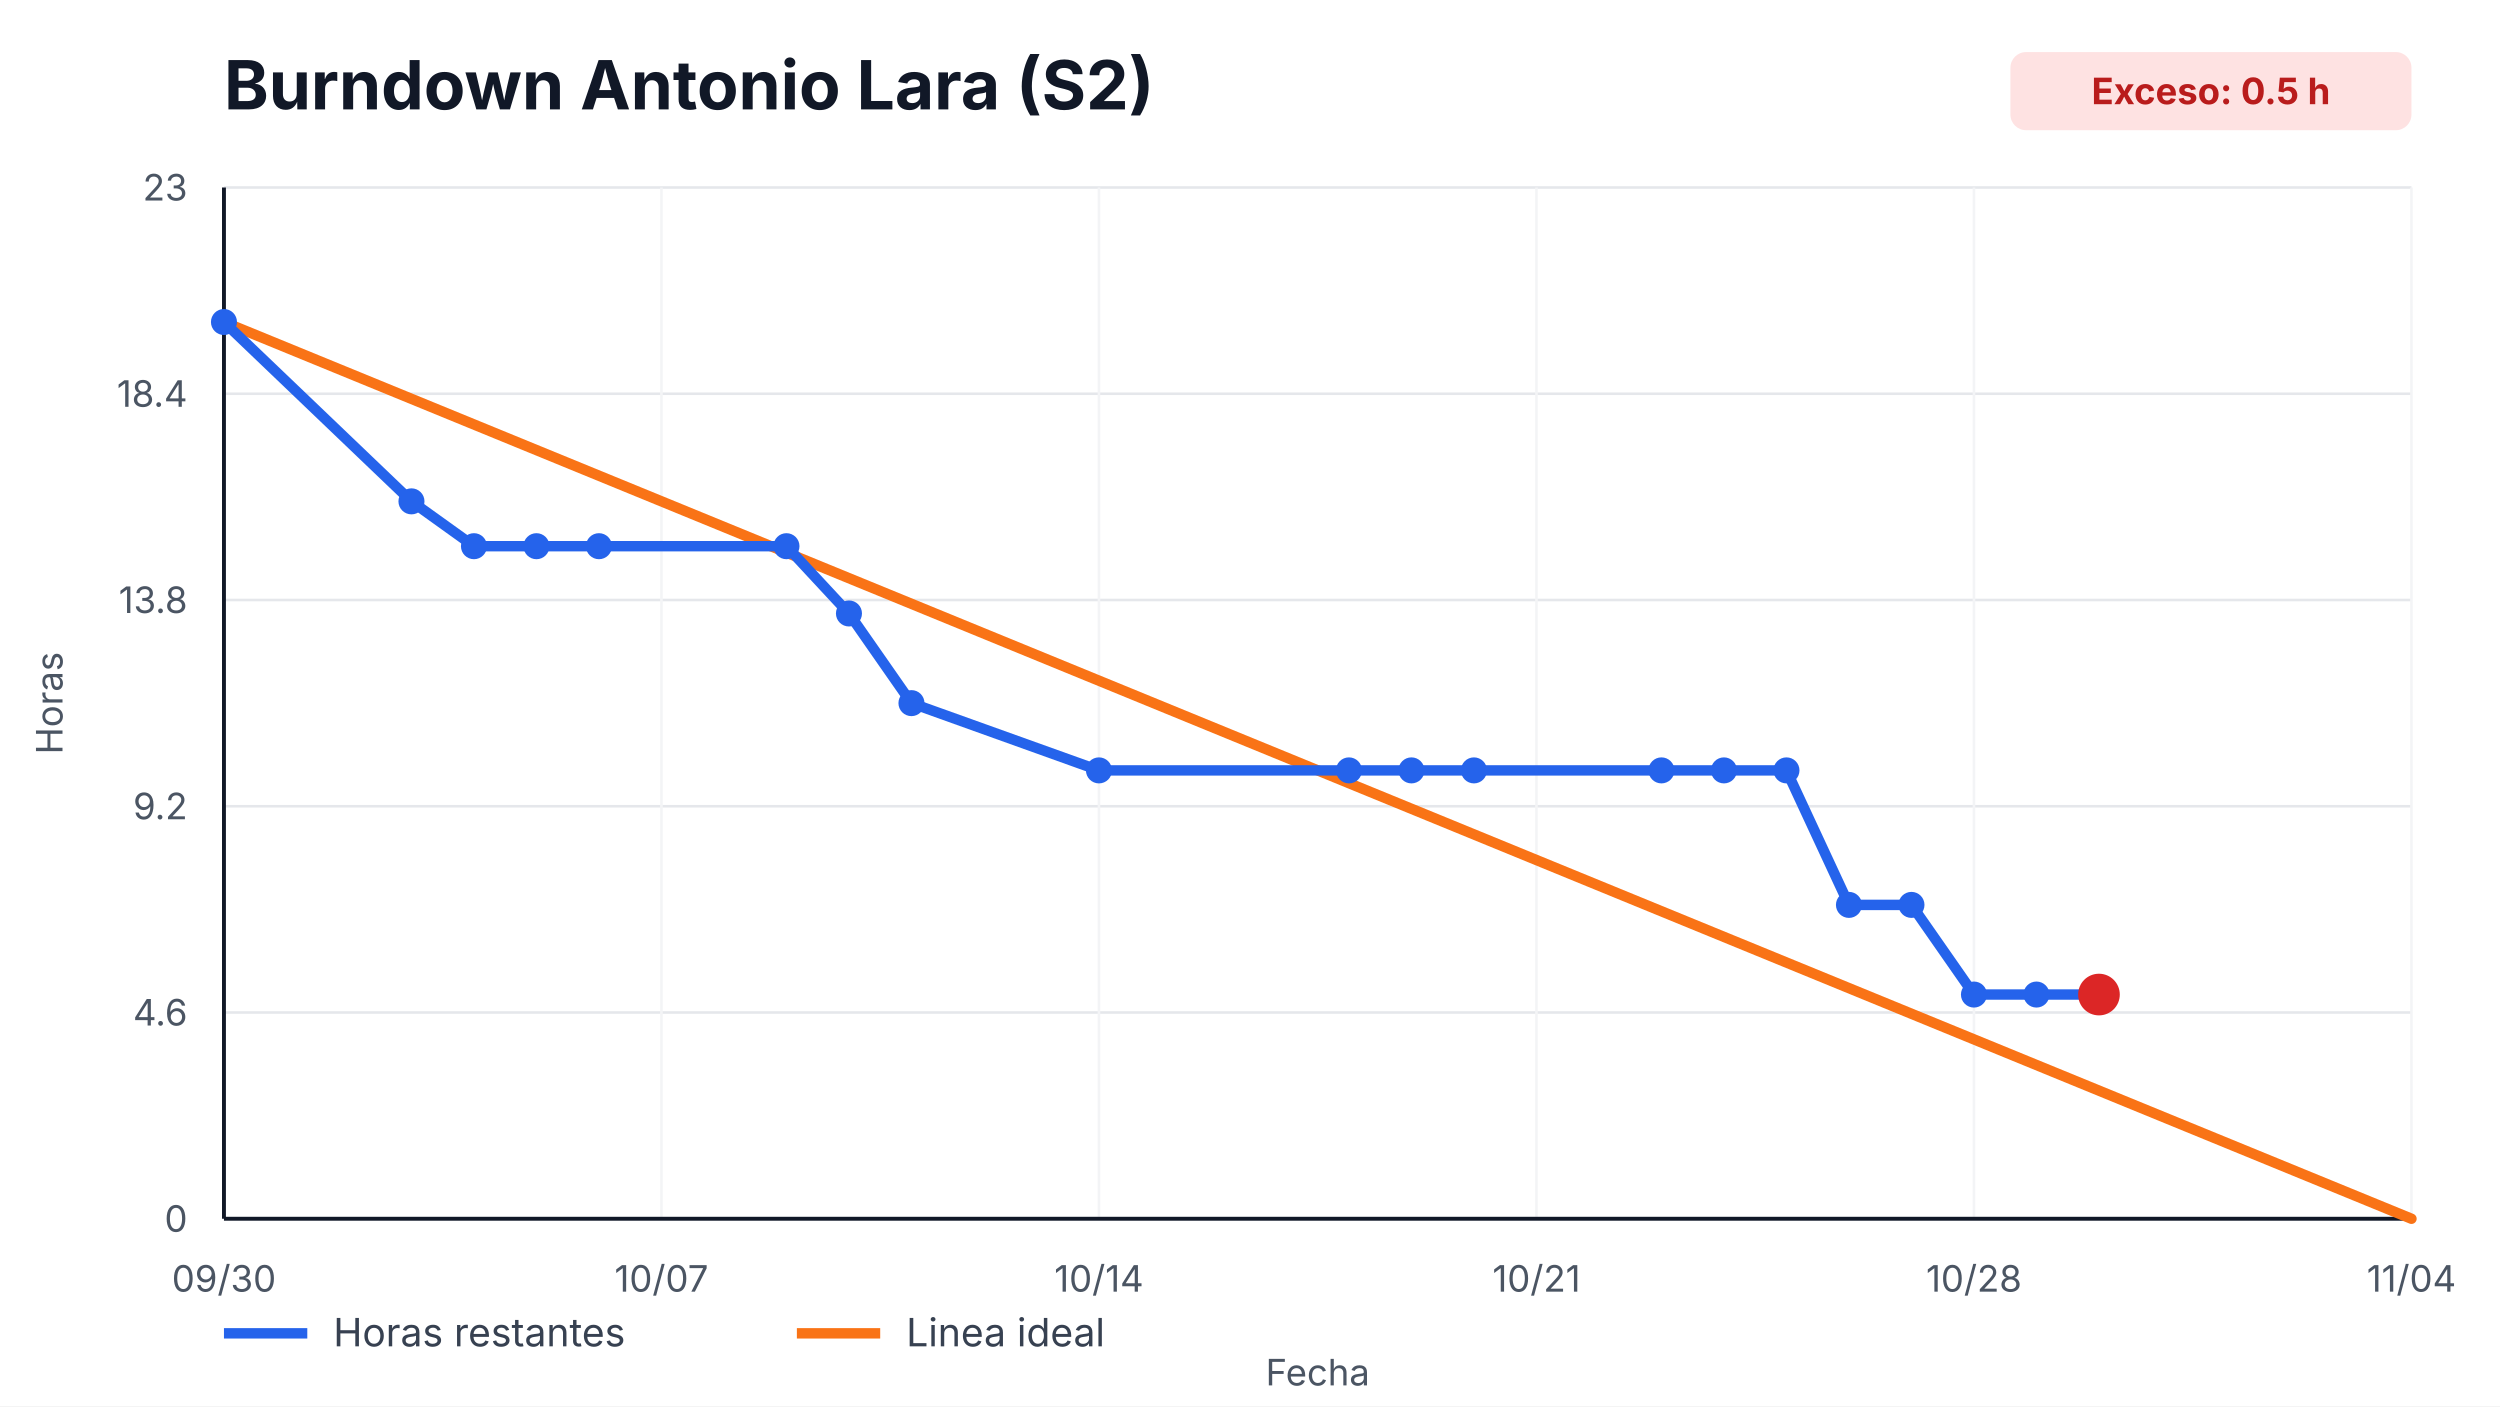
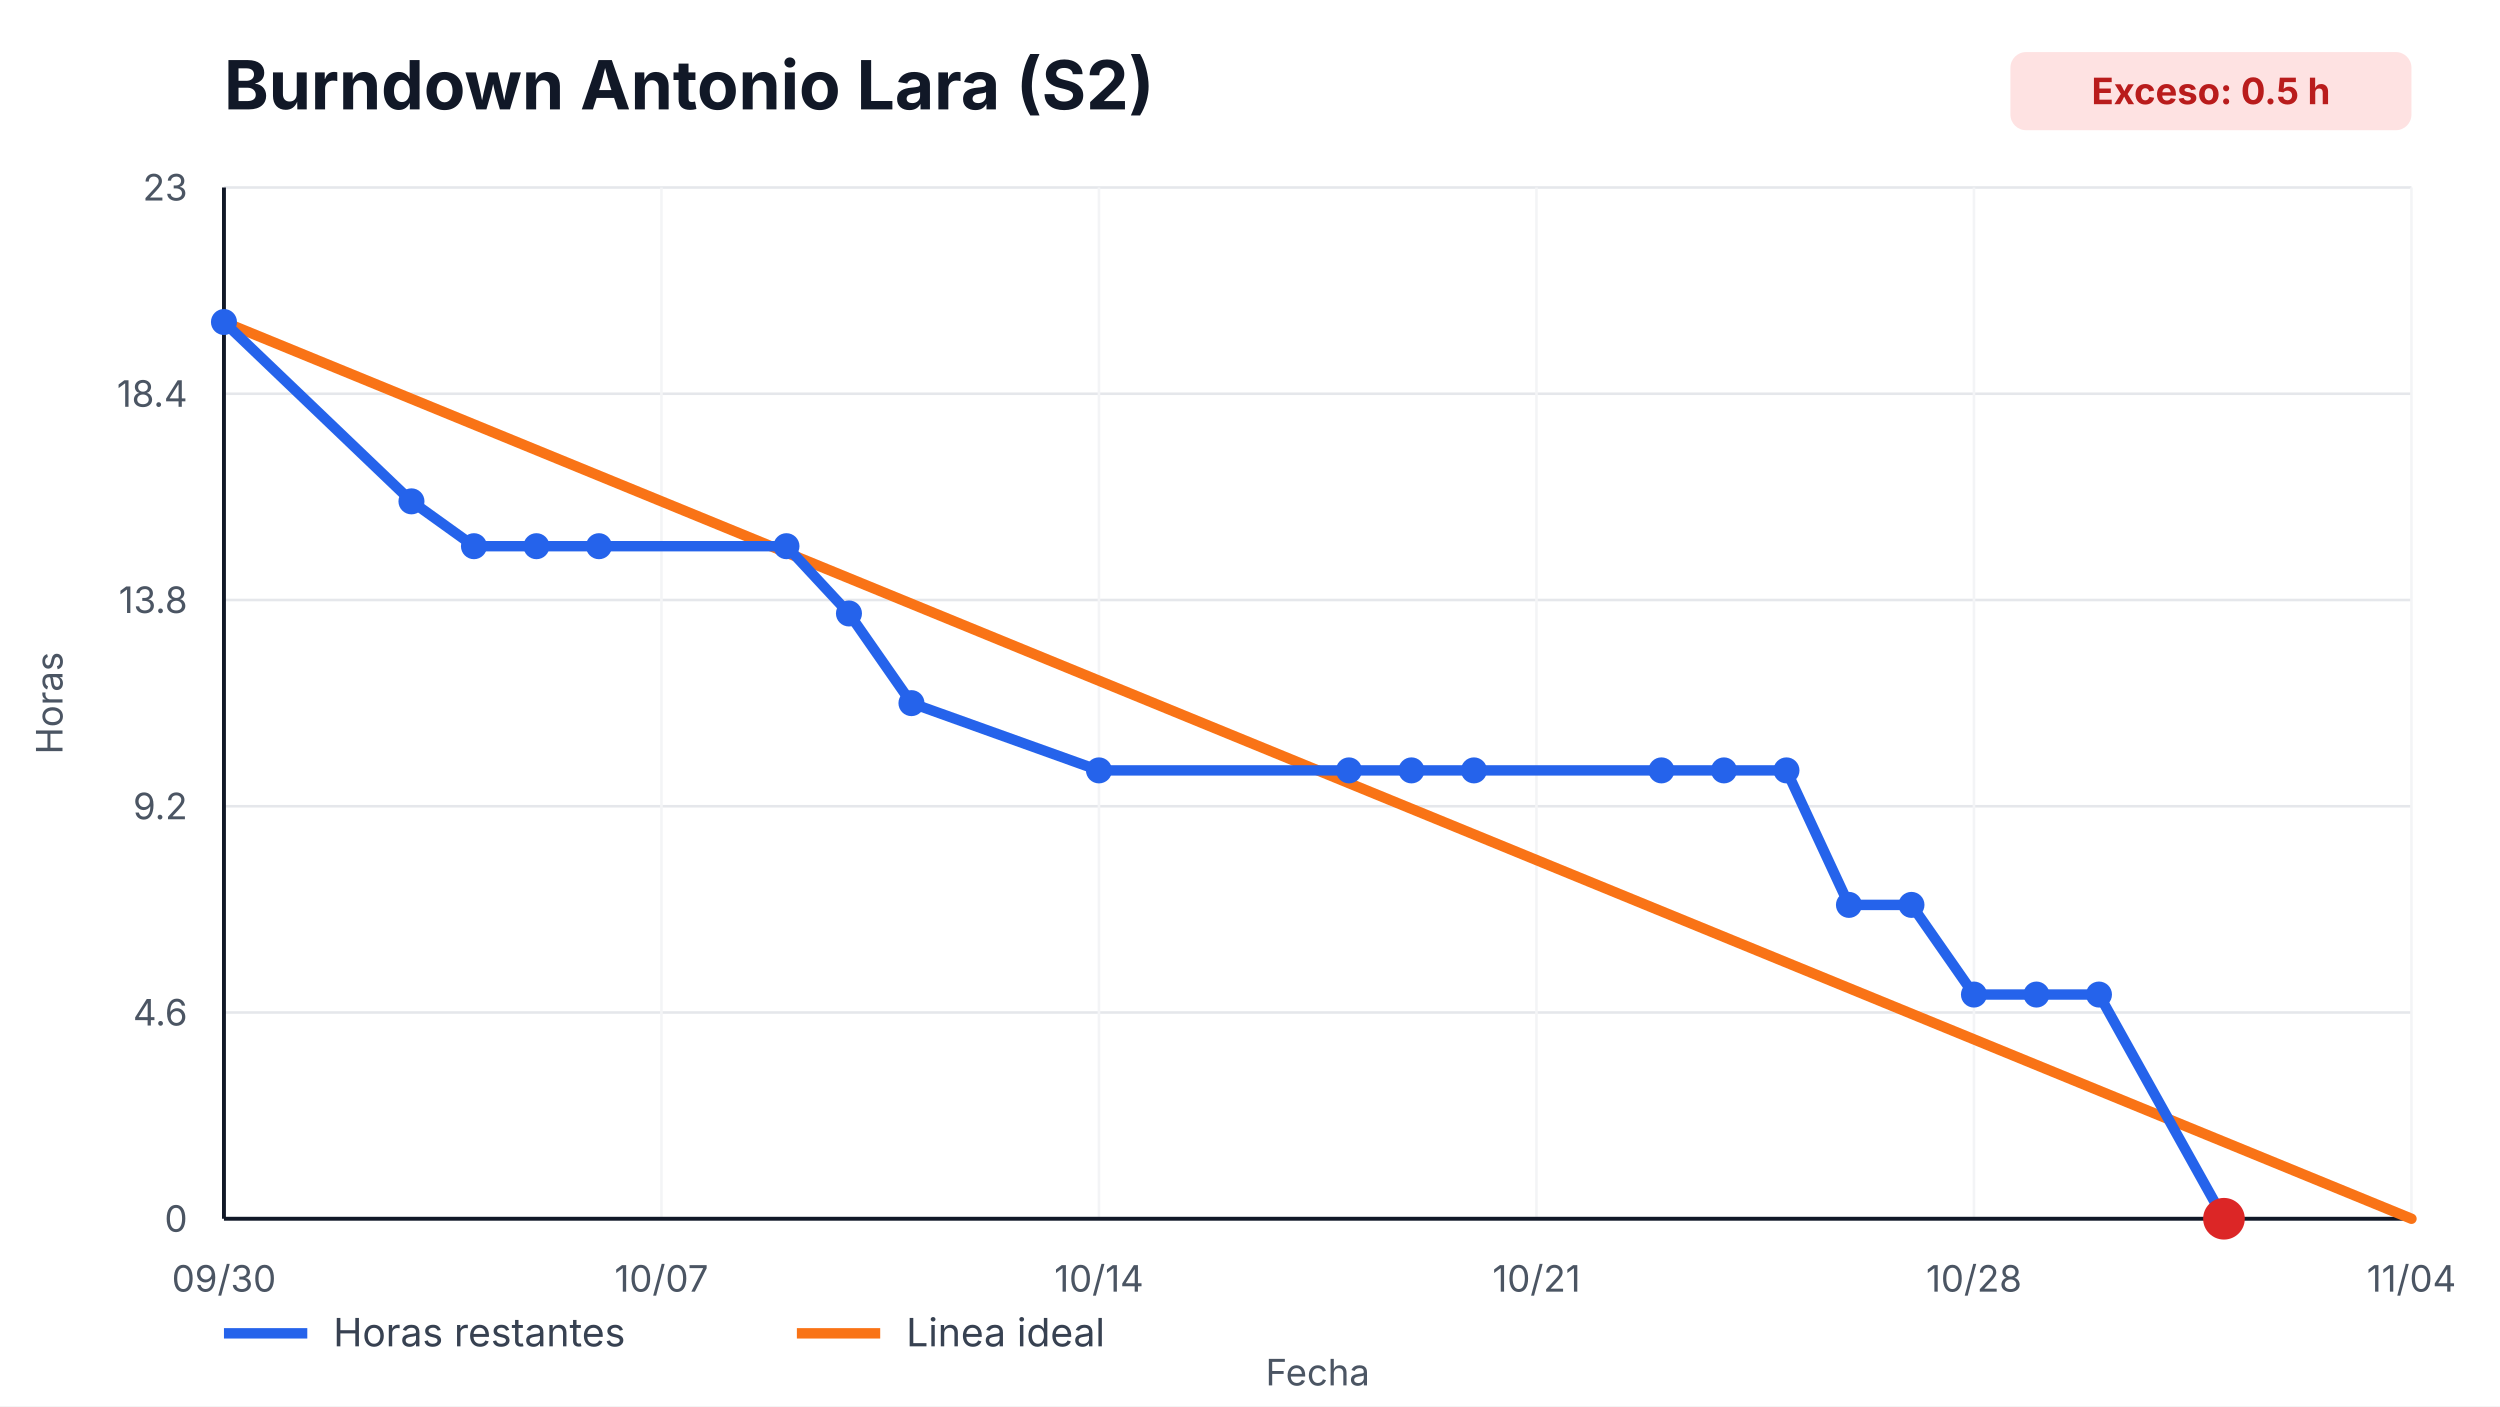
<svg xmlns="http://www.w3.org/2000/svg" width="960" height="540" viewBox="0 0 960 540" role="img" aria-label="Burndown Antonio Lara (S2)">
  <style>
    text { font-family: -apple-system, BlinkMacSystemFont, "Segoe UI", sans-serif; fill: #111827; }
    .title { font-size: 26px; font-weight: 700; }
    .axis { font-size: 14px; fill: #4b5563; }
    .legend { font-size: 15px; fill: #374151; }
    .overrun { font-size: 14px; font-weight: 700; fill: #b91c1c; }
  </style>
  <rect width="100%" height="100%" fill="#ffffff" />
  <text x="86" y="42" class="title">Burndown Antonio Lara (S2)</text>
  <rect x="772" y="20" width="154" height="30" rx="6" fill="#fee2e2" />
  <text x="849" y="40" text-anchor="middle" class="overrun">Exceso: 0.5 h</text>
  <g>
    <line x1="86" y1="468.00" x2="926" y2="468.00" stroke="#e5e7eb" />
    <line x1="86" y1="388.80" x2="926" y2="388.80" stroke="#e5e7eb" />
    <line x1="86" y1="309.60" x2="926" y2="309.60" stroke="#e5e7eb" />
    <line x1="86" y1="230.40" x2="926" y2="230.40" stroke="#e5e7eb" />
    <line x1="86" y1="151.20" x2="926" y2="151.20" stroke="#e5e7eb" />
    <line x1="86" y1="72.00" x2="926" y2="72.00" stroke="#e5e7eb" />
  </g>
  <g>
    <line x1="86.00" y1="72" x2="86.00" y2="468" stroke="#f3f4f6" />
    <text x="86.00" y="496" text-anchor="middle" class="axis">09/30</text>
    <line x1="254.00" y1="72" x2="254.00" y2="468" stroke="#f3f4f6" />
    <text x="254.00" y="496" text-anchor="middle" class="axis">10/07</text>
    <line x1="422.00" y1="72" x2="422.00" y2="468" stroke="#f3f4f6" />
    <text x="422.00" y="496" text-anchor="middle" class="axis">10/14</text>
    <line x1="590.00" y1="72" x2="590.00" y2="468" stroke="#f3f4f6" />
    <text x="590.00" y="496" text-anchor="middle" class="axis">10/21</text>
    <line x1="758.00" y1="72" x2="758.00" y2="468" stroke="#f3f4f6" />
    <text x="758.00" y="496" text-anchor="middle" class="axis">10/28</text>
    <line x1="926.00" y1="72" x2="926.00" y2="468" stroke="#f3f4f6" />
    <text x="926.00" y="496" text-anchor="middle" class="axis">11/04</text>
  </g>
  <line x1="86" y1="468" x2="926" y2="468" stroke="#111827" stroke-width="1.5" />
  <line x1="86" y1="72" x2="86" y2="468" stroke="#111827" stroke-width="1.5" />
  <g>
    <text x="72" y="473.00" text-anchor="end" class="axis">0</text>
    <text x="72" y="393.80" text-anchor="end" class="axis">4.6</text>
    <text x="72" y="314.60" text-anchor="end" class="axis">9.2</text>
    <text x="72" y="235.40" text-anchor="end" class="axis">13.8</text>
    <text x="72" y="156.20" text-anchor="end" class="axis">18.4</text>
    <text x="72" y="77.00" text-anchor="end" class="axis">23</text>
  </g>
  <polyline points="86.00,123.65 926.00,468.00" fill="none" stroke="#f97316" stroke-width="4" stroke-linecap="round" />
-   <polyline points="86.00,123.65 158.00,192.52 182.00,209.74 206.00,209.74 230.00,209.74 302.00,209.74 326.00,235.57 350.00,270.00 422.00,295.83 518.00,295.83 542.00,295.83 566.00,295.83 638.00,295.83 662.00,295.83 686.00,295.83 710.00,347.48 734.00,347.48 758.00,381.91 782.00,381.91 806.00,381.91" fill="none" stroke="#2563eb" stroke-width="4" stroke-linecap="round" stroke-linejoin="round" />
+   <polyline points="86.00,123.65 158.00,192.52 182.00,209.74 206.00,209.74 230.00,209.74 302.00,209.74 326.00,235.57 350.00,270.00 422.00,295.83 518.00,295.83 542.00,295.83 566.00,295.83 638.00,295.83 662.00,295.83 686.00,295.83 710.00,347.48 734.00,347.48 758.00,381.91 782.00,381.91 806.00,381.91 854.00,468.00" fill="none" stroke="#2563eb" stroke-width="4" stroke-linecap="round" stroke-linejoin="round" />
  <g>
    <circle cx="86.00" cy="123.65" r="5" fill="#2563eb" />
    <circle cx="158.00" cy="192.52" r="5" fill="#2563eb" />
    <circle cx="182.00" cy="209.74" r="5" fill="#2563eb" />
    <circle cx="206.00" cy="209.74" r="5" fill="#2563eb" />
    <circle cx="230.00" cy="209.74" r="5" fill="#2563eb" />
    <circle cx="302.00" cy="209.74" r="5" fill="#2563eb" />
    <circle cx="326.00" cy="235.57" r="5" fill="#2563eb" />
    <circle cx="350.00" cy="270.00" r="5" fill="#2563eb" />
    <circle cx="422.00" cy="295.83" r="5" fill="#2563eb" />
    <circle cx="518.00" cy="295.83" r="5" fill="#2563eb" />
    <circle cx="542.00" cy="295.83" r="5" fill="#2563eb" />
    <circle cx="566.00" cy="295.83" r="5" fill="#2563eb" />
    <circle cx="638.00" cy="295.83" r="5" fill="#2563eb" />
    <circle cx="662.00" cy="295.83" r="5" fill="#2563eb" />
    <circle cx="686.00" cy="295.83" r="5" fill="#2563eb" />
    <circle cx="710.00" cy="347.48" r="5" fill="#2563eb" />
    <circle cx="734.00" cy="347.48" r="5" fill="#2563eb" />
    <circle cx="758.00" cy="381.91" r="5" fill="#2563eb" />
    <circle cx="782.00" cy="381.91" r="5" fill="#2563eb" />
    <circle cx="806.00" cy="381.91" r="5" fill="#2563eb" />
+     <circle cx="854.00" cy="468.00" r="5" fill="#2563eb" />
  </g>
-   <circle cx="806.00" cy="381.91" r="8" fill="#dc2626" />
+   <circle cx="854.00" cy="468.00" r="8" fill="#dc2626" />
  <line x1="86" y1="512" x2="118" y2="512" stroke="#2563eb" stroke-width="4" />
  <text x="128" y="517" class="legend">Horas restantes</text>
  <line x1="306" y1="512" x2="338" y2="512" stroke="#f97316" stroke-width="4" />
  <text x="348" y="517" class="legend">Linea ideal</text>
  <text x="506.0" y="532" text-anchor="middle" class="axis">Fecha</text>
  <text x="24" y="270.0" transform="rotate(-90 24,270.0)" text-anchor="middle" class="axis">Horas</text>
</svg>
